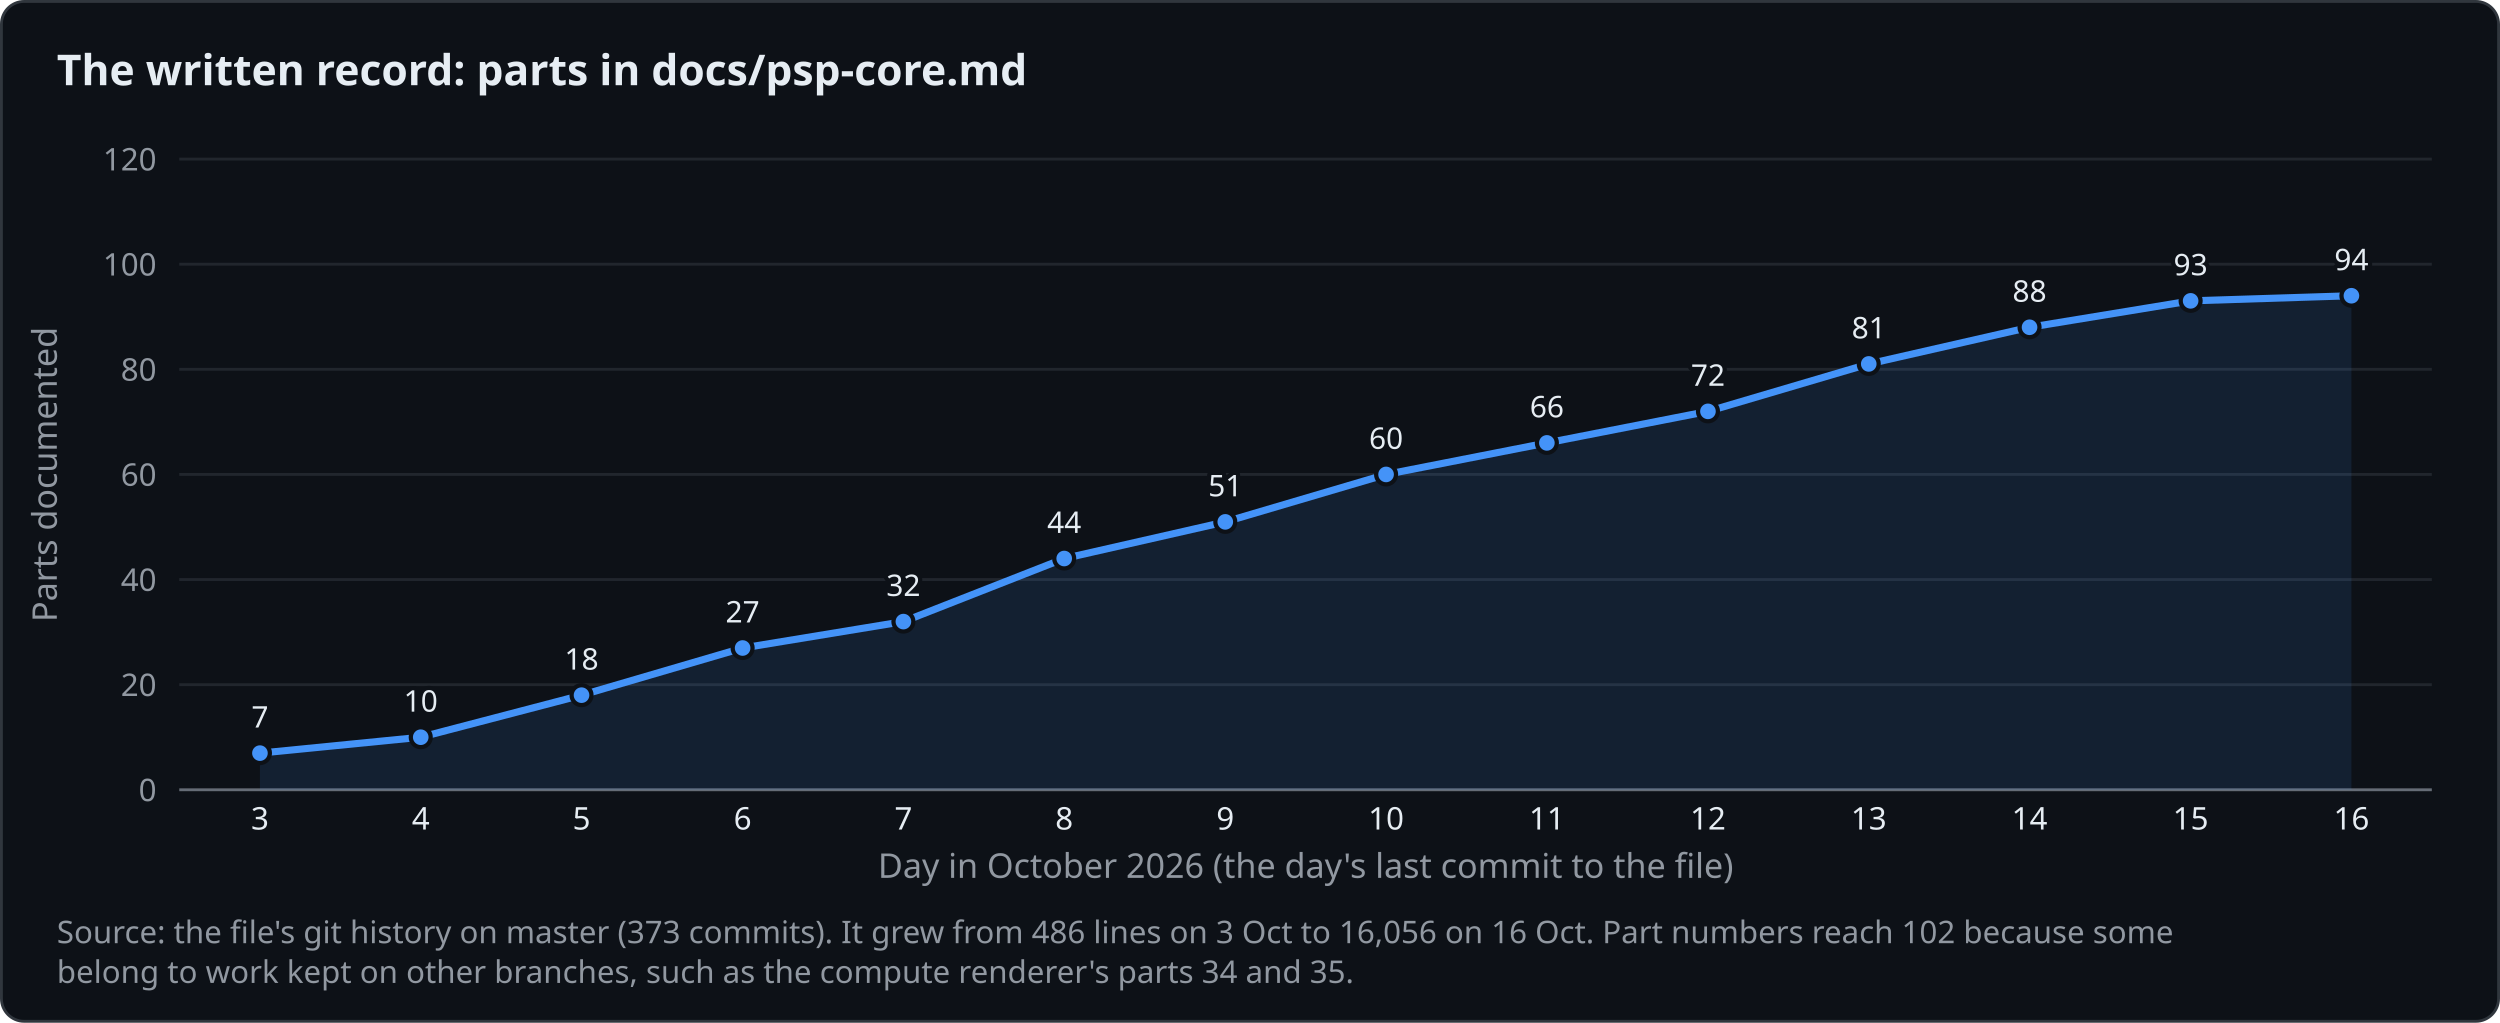
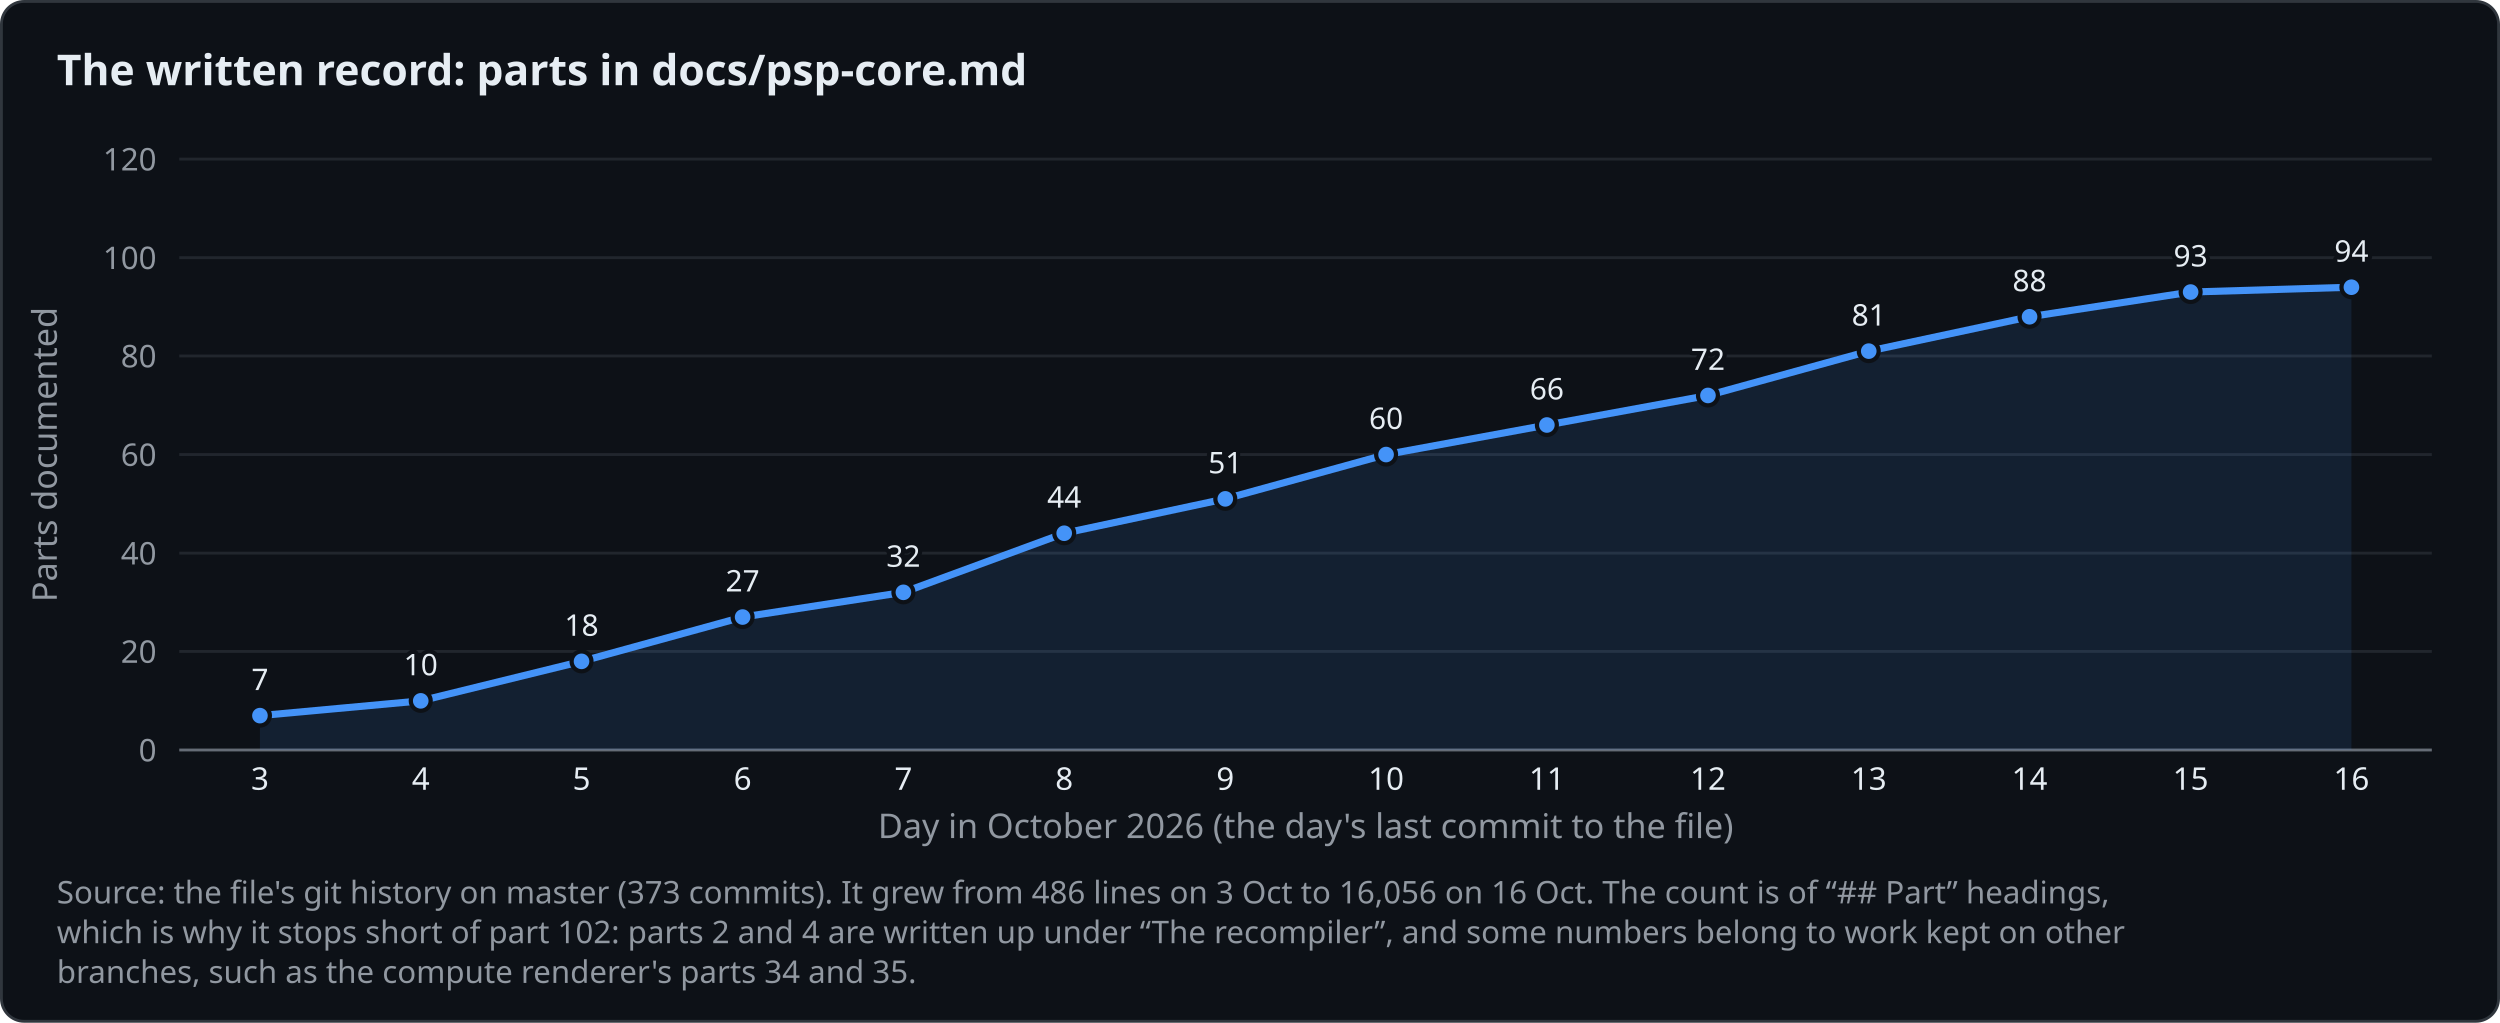
<svg xmlns="http://www.w3.org/2000/svg" width="880" height="360" viewBox="0 0 880 360" role="img" aria-labelledby="title desc" font-family="-apple-system, BlinkMacSystemFont, Segoe UI, Noto Sans, Helvetica, Arial, sans-serif">
  <rect x="0.5" y="0.5" width="879" height="359" rx="8" fill="#0d1117" stroke="#30363d" />
  <text x="20" y="30" font-size="15" fill="#e6edf3" font-weight="600">The written record: parts in docs/psp-core.md</text>
-   <text x="20" y="332" font-size="11" fill="#9198a1">Source: the file's git history on master (373 commits). It grew from 486 lines on 3 Oct to 16,056 on 16 Oct. Part numbers reach 102 because some</text>
-   <text x="20" y="346" font-size="11" fill="#9198a1">belong to work kept on other branches, such as the compute renderer's parts 34 and 35.</text>
-   <line x1="63.1" y1="278" x2="856" y2="278" stroke="#656c76" stroke-width="1" />
-   <text x="55.1" y="282" font-size="11" fill="#9198a1" text-anchor="end">0</text>
-   <line x1="63.1" y1="241" x2="856" y2="241" stroke="#21262d" stroke-width="1" />
-   <text x="55.1" y="245" font-size="11" fill="#9198a1" text-anchor="end">20</text>
-   <line x1="63.1" y1="204" x2="856" y2="204" stroke="#21262d" stroke-width="1" />
-   <text x="55.1" y="208" font-size="11" fill="#9198a1" text-anchor="end">40</text>
-   <line x1="63.1" y1="167" x2="856" y2="167" stroke="#21262d" stroke-width="1" />
-   <text x="55.1" y="171" font-size="11" fill="#9198a1" text-anchor="end">60</text>
-   <line x1="63.1" y1="130" x2="856" y2="130" stroke="#21262d" stroke-width="1" />
-   <text x="55.1" y="134" font-size="11" fill="#9198a1" text-anchor="end">80</text>
-   <line x1="63.1" y1="93" x2="856" y2="93" stroke="#21262d" stroke-width="1" />
-   <text x="55.1" y="97" font-size="11" fill="#9198a1" text-anchor="end">100</text>
+   <text x="20" y="318" font-size="11" fill="#9198a1">Source: the file's git history on master (373 commits). It grew from 486 lines on 3 Oct to 16,056 on 16 Oct. The count is of “## Part” headings,</text>
+   <text x="20" y="332" font-size="11" fill="#9198a1">which is why it stops short of part 102: parts 2 and 4 are written up under “The recompiler”, and some numbers belong to work kept on other</text>
+   <text x="20" y="346" font-size="11" fill="#9198a1">branches, such as the compute renderer's parts 34 and 35.</text>
+   <line x1="63.1" y1="264" x2="856" y2="264" stroke="#656c76" stroke-width="1" />
+   <text x="55.1" y="268" font-size="11" fill="#9198a1" text-anchor="end">0</text>
+   <line x1="63.1" y1="229.3" x2="856" y2="229.3" stroke="#21262d" stroke-width="1" />
+   <text x="55.1" y="233.3" font-size="11" fill="#9198a1" text-anchor="end">20</text>
+   <line x1="63.1" y1="194.7" x2="856" y2="194.7" stroke="#21262d" stroke-width="1" />
+   <text x="55.1" y="198.7" font-size="11" fill="#9198a1" text-anchor="end">40</text>
+   <line x1="63.1" y1="160" x2="856" y2="160" stroke="#21262d" stroke-width="1" />
+   <text x="55.1" y="164" font-size="11" fill="#9198a1" text-anchor="end">60</text>
+   <line x1="63.1" y1="125.3" x2="856" y2="125.3" stroke="#21262d" stroke-width="1" />
+   <text x="55.1" y="129.3" font-size="11" fill="#9198a1" text-anchor="end">80</text>
+   <line x1="63.1" y1="90.7" x2="856" y2="90.7" stroke="#21262d" stroke-width="1" />
+   <text x="55.1" y="94.7" font-size="11" fill="#9198a1" text-anchor="end">100</text>
  <line x1="63.1" y1="56" x2="856" y2="56" stroke="#21262d" stroke-width="1" />
  <text x="55.1" y="60" font-size="11" fill="#9198a1" text-anchor="end">120</text>
-   <text x="0" y="0" font-size="12" fill="#9198a1" text-anchor="middle" transform="translate(20 167) rotate(-90)">Parts documented</text>
-   <polygon points="91.5,278 91.5,265.1 148.1,259.5 204.7,244.7 261.4,228.1 318,218.8 374.6,196.6 431.3,183.7 487.9,167 544.5,155.9 601.2,144.8 657.8,128.1 714.4,115.2 771.1,105.9 827.7,104.1 827.7,278" fill="#4493f8" fill-opacity="0.12" />
-   <polyline points="91.5,265.1 148.1,259.5 204.7,244.7 261.4,228.1 318,218.8 374.6,196.6 431.3,183.7 487.9,167 544.5,155.9 601.2,144.8 657.8,128.1 714.4,115.2 771.1,105.9 827.7,104.1" fill="none" stroke="#4493f8" stroke-width="2.5" stroke-linejoin="round" stroke-linecap="round" />
-   <circle cx="91.5" cy="265.1" r="3.5" fill="#4493f8" stroke="#0d1117" stroke-width="1.5" />
-   <circle cx="148.1" cy="259.5" r="3.5" fill="#4493f8" stroke="#0d1117" stroke-width="1.5" />
-   <circle cx="204.7" cy="244.7" r="3.5" fill="#4493f8" stroke="#0d1117" stroke-width="1.5" />
-   <circle cx="261.4" cy="228.1" r="3.5" fill="#4493f8" stroke="#0d1117" stroke-width="1.5" />
-   <circle cx="318" cy="218.8" r="3.5" fill="#4493f8" stroke="#0d1117" stroke-width="1.5" />
-   <circle cx="374.6" cy="196.6" r="3.5" fill="#4493f8" stroke="#0d1117" stroke-width="1.5" />
-   <circle cx="431.3" cy="183.7" r="3.5" fill="#4493f8" stroke="#0d1117" stroke-width="1.5" />
-   <circle cx="487.9" cy="167" r="3.5" fill="#4493f8" stroke="#0d1117" stroke-width="1.5" />
-   <circle cx="544.5" cy="155.9" r="3.5" fill="#4493f8" stroke="#0d1117" stroke-width="1.5" />
-   <circle cx="601.2" cy="144.8" r="3.5" fill="#4493f8" stroke="#0d1117" stroke-width="1.5" />
-   <circle cx="657.8" cy="128.1" r="3.5" fill="#4493f8" stroke="#0d1117" stroke-width="1.5" />
-   <circle cx="714.4" cy="115.2" r="3.5" fill="#4493f8" stroke="#0d1117" stroke-width="1.5" />
-   <circle cx="771.1" cy="105.9" r="3.5" fill="#4493f8" stroke="#0d1117" stroke-width="1.5" />
-   <circle cx="827.7" cy="104.1" r="3.5" fill="#4493f8" stroke="#0d1117" stroke-width="1.5" />
-   <text x="91.5" y="256.1" font-size="10.5" fill="#e6edf3" text-anchor="middle" stroke="#0d1117" stroke-width="3" stroke-linejoin="round" paint-order="stroke">7</text>
-   <text x="148.1" y="250.5" font-size="10.5" fill="#e6edf3" text-anchor="middle" stroke="#0d1117" stroke-width="3" stroke-linejoin="round" paint-order="stroke">10</text>
-   <text x="204.7" y="235.7" font-size="10.5" fill="#e6edf3" text-anchor="middle" stroke="#0d1117" stroke-width="3" stroke-linejoin="round" paint-order="stroke">18</text>
-   <text x="261.4" y="219.1" font-size="10.5" fill="#e6edf3" text-anchor="middle" stroke="#0d1117" stroke-width="3" stroke-linejoin="round" paint-order="stroke">27</text>
-   <text x="318" y="209.8" font-size="10.5" fill="#e6edf3" text-anchor="middle" stroke="#0d1117" stroke-width="3" stroke-linejoin="round" paint-order="stroke">32</text>
-   <text x="374.6" y="187.6" font-size="10.5" fill="#e6edf3" text-anchor="middle" stroke="#0d1117" stroke-width="3" stroke-linejoin="round" paint-order="stroke">44</text>
-   <text x="431.3" y="174.7" font-size="10.5" fill="#e6edf3" text-anchor="middle" stroke="#0d1117" stroke-width="3" stroke-linejoin="round" paint-order="stroke">51</text>
-   <text x="487.9" y="158" font-size="10.5" fill="#e6edf3" text-anchor="middle" stroke="#0d1117" stroke-width="3" stroke-linejoin="round" paint-order="stroke">60</text>
-   <text x="544.5" y="146.9" font-size="10.5" fill="#e6edf3" text-anchor="middle" stroke="#0d1117" stroke-width="3" stroke-linejoin="round" paint-order="stroke">66</text>
-   <text x="601.2" y="135.8" font-size="10.5" fill="#e6edf3" text-anchor="middle" stroke="#0d1117" stroke-width="3" stroke-linejoin="round" paint-order="stroke">72</text>
-   <text x="657.8" y="119.1" font-size="10.5" fill="#e6edf3" text-anchor="middle" stroke="#0d1117" stroke-width="3" stroke-linejoin="round" paint-order="stroke">81</text>
-   <text x="714.4" y="106.2" font-size="10.5" fill="#e6edf3" text-anchor="middle" stroke="#0d1117" stroke-width="3" stroke-linejoin="round" paint-order="stroke">88</text>
-   <text x="771.1" y="96.9" font-size="10.5" fill="#e6edf3" text-anchor="middle" stroke="#0d1117" stroke-width="3" stroke-linejoin="round" paint-order="stroke">93</text>
-   <text x="827.7" y="95.1" font-size="10.5" fill="#e6edf3" text-anchor="middle" stroke="#0d1117" stroke-width="3" stroke-linejoin="round" paint-order="stroke">94</text>
-   <text x="91.5" y="292" font-size="11" fill="#e6edf3" text-anchor="middle">3</text>
-   <text x="148.1" y="292" font-size="11" fill="#e6edf3" text-anchor="middle">4</text>
-   <text x="204.7" y="292" font-size="11" fill="#e6edf3" text-anchor="middle">5</text>
-   <text x="261.4" y="292" font-size="11" fill="#e6edf3" text-anchor="middle">6</text>
-   <text x="318" y="292" font-size="11" fill="#e6edf3" text-anchor="middle">7</text>
-   <text x="374.6" y="292" font-size="11" fill="#e6edf3" text-anchor="middle">8</text>
-   <text x="431.3" y="292" font-size="11" fill="#e6edf3" text-anchor="middle">9</text>
-   <text x="487.9" y="292" font-size="11" fill="#e6edf3" text-anchor="middle">10</text>
-   <text x="544.5" y="292" font-size="11" fill="#e6edf3" text-anchor="middle">11</text>
-   <text x="601.2" y="292" font-size="11" fill="#e6edf3" text-anchor="middle">12</text>
-   <text x="657.8" y="292" font-size="11" fill="#e6edf3" text-anchor="middle">13</text>
-   <text x="714.4" y="292" font-size="11" fill="#e6edf3" text-anchor="middle">14</text>
-   <text x="771.1" y="292" font-size="11" fill="#e6edf3" text-anchor="middle">15</text>
-   <text x="827.7" y="292" font-size="11" fill="#e6edf3" text-anchor="middle">16</text>
-   <text x="459.6" y="309" font-size="12" fill="#9198a1" text-anchor="middle">Day in October 2026 (the day's last commit to the file)</text>
+   <text x="0" y="0" font-size="12" fill="#9198a1" text-anchor="middle" transform="translate(20 160) rotate(-90)">Parts documented</text>
+   <polygon points="91.5,264 91.5,251.9 148.1,246.7 204.7,232.8 261.4,217.2 318,208.5 374.6,187.7 431.3,175.6 487.9,160 544.5,149.6 601.2,139.2 657.8,123.6 714.4,111.5 771.1,102.8 827.7,101.1 827.7,264" fill="#4493f8" fill-opacity="0.12" />
+   <polyline points="91.5,251.9 148.1,246.7 204.7,232.8 261.4,217.2 318,208.5 374.6,187.7 431.3,175.6 487.9,160 544.5,149.6 601.2,139.2 657.8,123.6 714.4,111.5 771.1,102.8 827.7,101.1" fill="none" stroke="#4493f8" stroke-width="2.5" stroke-linejoin="round" stroke-linecap="round" />
+   <circle cx="91.5" cy="251.9" r="3.5" fill="#4493f8" stroke="#0d1117" stroke-width="1.5" />
+   <circle cx="148.1" cy="246.7" r="3.5" fill="#4493f8" stroke="#0d1117" stroke-width="1.5" />
+   <circle cx="204.7" cy="232.8" r="3.5" fill="#4493f8" stroke="#0d1117" stroke-width="1.5" />
+   <circle cx="261.4" cy="217.2" r="3.5" fill="#4493f8" stroke="#0d1117" stroke-width="1.5" />
+   <circle cx="318" cy="208.5" r="3.5" fill="#4493f8" stroke="#0d1117" stroke-width="1.5" />
+   <circle cx="374.6" cy="187.7" r="3.5" fill="#4493f8" stroke="#0d1117" stroke-width="1.5" />
+   <circle cx="431.3" cy="175.6" r="3.5" fill="#4493f8" stroke="#0d1117" stroke-width="1.5" />
+   <circle cx="487.9" cy="160" r="3.5" fill="#4493f8" stroke="#0d1117" stroke-width="1.5" />
+   <circle cx="544.5" cy="149.6" r="3.5" fill="#4493f8" stroke="#0d1117" stroke-width="1.5" />
+   <circle cx="601.2" cy="139.2" r="3.5" fill="#4493f8" stroke="#0d1117" stroke-width="1.5" />
+   <circle cx="657.8" cy="123.6" r="3.5" fill="#4493f8" stroke="#0d1117" stroke-width="1.5" />
+   <circle cx="714.4" cy="111.5" r="3.5" fill="#4493f8" stroke="#0d1117" stroke-width="1.5" />
+   <circle cx="771.1" cy="102.8" r="3.5" fill="#4493f8" stroke="#0d1117" stroke-width="1.5" />
+   <circle cx="827.7" cy="101.1" r="3.5" fill="#4493f8" stroke="#0d1117" stroke-width="1.5" />
+   <text x="91.5" y="242.9" font-size="10.5" fill="#e6edf3" text-anchor="middle" stroke="#0d1117" stroke-width="3" stroke-linejoin="round" paint-order="stroke">7</text>
+   <text x="148.1" y="237.7" font-size="10.5" fill="#e6edf3" text-anchor="middle" stroke="#0d1117" stroke-width="3" stroke-linejoin="round" paint-order="stroke">10</text>
+   <text x="204.7" y="223.8" font-size="10.5" fill="#e6edf3" text-anchor="middle" stroke="#0d1117" stroke-width="3" stroke-linejoin="round" paint-order="stroke">18</text>
+   <text x="261.4" y="208.2" font-size="10.5" fill="#e6edf3" text-anchor="middle" stroke="#0d1117" stroke-width="3" stroke-linejoin="round" paint-order="stroke">27</text>
+   <text x="318" y="199.5" font-size="10.5" fill="#e6edf3" text-anchor="middle" stroke="#0d1117" stroke-width="3" stroke-linejoin="round" paint-order="stroke">32</text>
+   <text x="374.6" y="178.7" font-size="10.5" fill="#e6edf3" text-anchor="middle" stroke="#0d1117" stroke-width="3" stroke-linejoin="round" paint-order="stroke">44</text>
+   <text x="431.3" y="166.6" font-size="10.5" fill="#e6edf3" text-anchor="middle" stroke="#0d1117" stroke-width="3" stroke-linejoin="round" paint-order="stroke">51</text>
+   <text x="487.9" y="151" font-size="10.5" fill="#e6edf3" text-anchor="middle" stroke="#0d1117" stroke-width="3" stroke-linejoin="round" paint-order="stroke">60</text>
+   <text x="544.5" y="140.6" font-size="10.5" fill="#e6edf3" text-anchor="middle" stroke="#0d1117" stroke-width="3" stroke-linejoin="round" paint-order="stroke">66</text>
+   <text x="601.2" y="130.2" font-size="10.5" fill="#e6edf3" text-anchor="middle" stroke="#0d1117" stroke-width="3" stroke-linejoin="round" paint-order="stroke">72</text>
+   <text x="657.8" y="114.6" font-size="10.5" fill="#e6edf3" text-anchor="middle" stroke="#0d1117" stroke-width="3" stroke-linejoin="round" paint-order="stroke">81</text>
+   <text x="714.4" y="102.5" font-size="10.5" fill="#e6edf3" text-anchor="middle" stroke="#0d1117" stroke-width="3" stroke-linejoin="round" paint-order="stroke">88</text>
+   <text x="771.1" y="93.8" font-size="10.5" fill="#e6edf3" text-anchor="middle" stroke="#0d1117" stroke-width="3" stroke-linejoin="round" paint-order="stroke">93</text>
+   <text x="827.7" y="92.1" font-size="10.5" fill="#e6edf3" text-anchor="middle" stroke="#0d1117" stroke-width="3" stroke-linejoin="round" paint-order="stroke">94</text>
+   <text x="91.5" y="278" font-size="11" fill="#e6edf3" text-anchor="middle">3</text>
+   <text x="148.1" y="278" font-size="11" fill="#e6edf3" text-anchor="middle">4</text>
+   <text x="204.7" y="278" font-size="11" fill="#e6edf3" text-anchor="middle">5</text>
+   <text x="261.4" y="278" font-size="11" fill="#e6edf3" text-anchor="middle">6</text>
+   <text x="318" y="278" font-size="11" fill="#e6edf3" text-anchor="middle">7</text>
+   <text x="374.6" y="278" font-size="11" fill="#e6edf3" text-anchor="middle">8</text>
+   <text x="431.3" y="278" font-size="11" fill="#e6edf3" text-anchor="middle">9</text>
+   <text x="487.9" y="278" font-size="11" fill="#e6edf3" text-anchor="middle">10</text>
+   <text x="544.5" y="278" font-size="11" fill="#e6edf3" text-anchor="middle">11</text>
+   <text x="601.2" y="278" font-size="11" fill="#e6edf3" text-anchor="middle">12</text>
+   <text x="657.8" y="278" font-size="11" fill="#e6edf3" text-anchor="middle">13</text>
+   <text x="714.4" y="278" font-size="11" fill="#e6edf3" text-anchor="middle">14</text>
+   <text x="771.1" y="278" font-size="11" fill="#e6edf3" text-anchor="middle">15</text>
+   <text x="827.7" y="278" font-size="11" fill="#e6edf3" text-anchor="middle">16</text>
+   <text x="459.6" y="295" font-size="12" fill="#9198a1" text-anchor="middle">Day in October 2026 (the day's last commit to the file)</text>
</svg>
